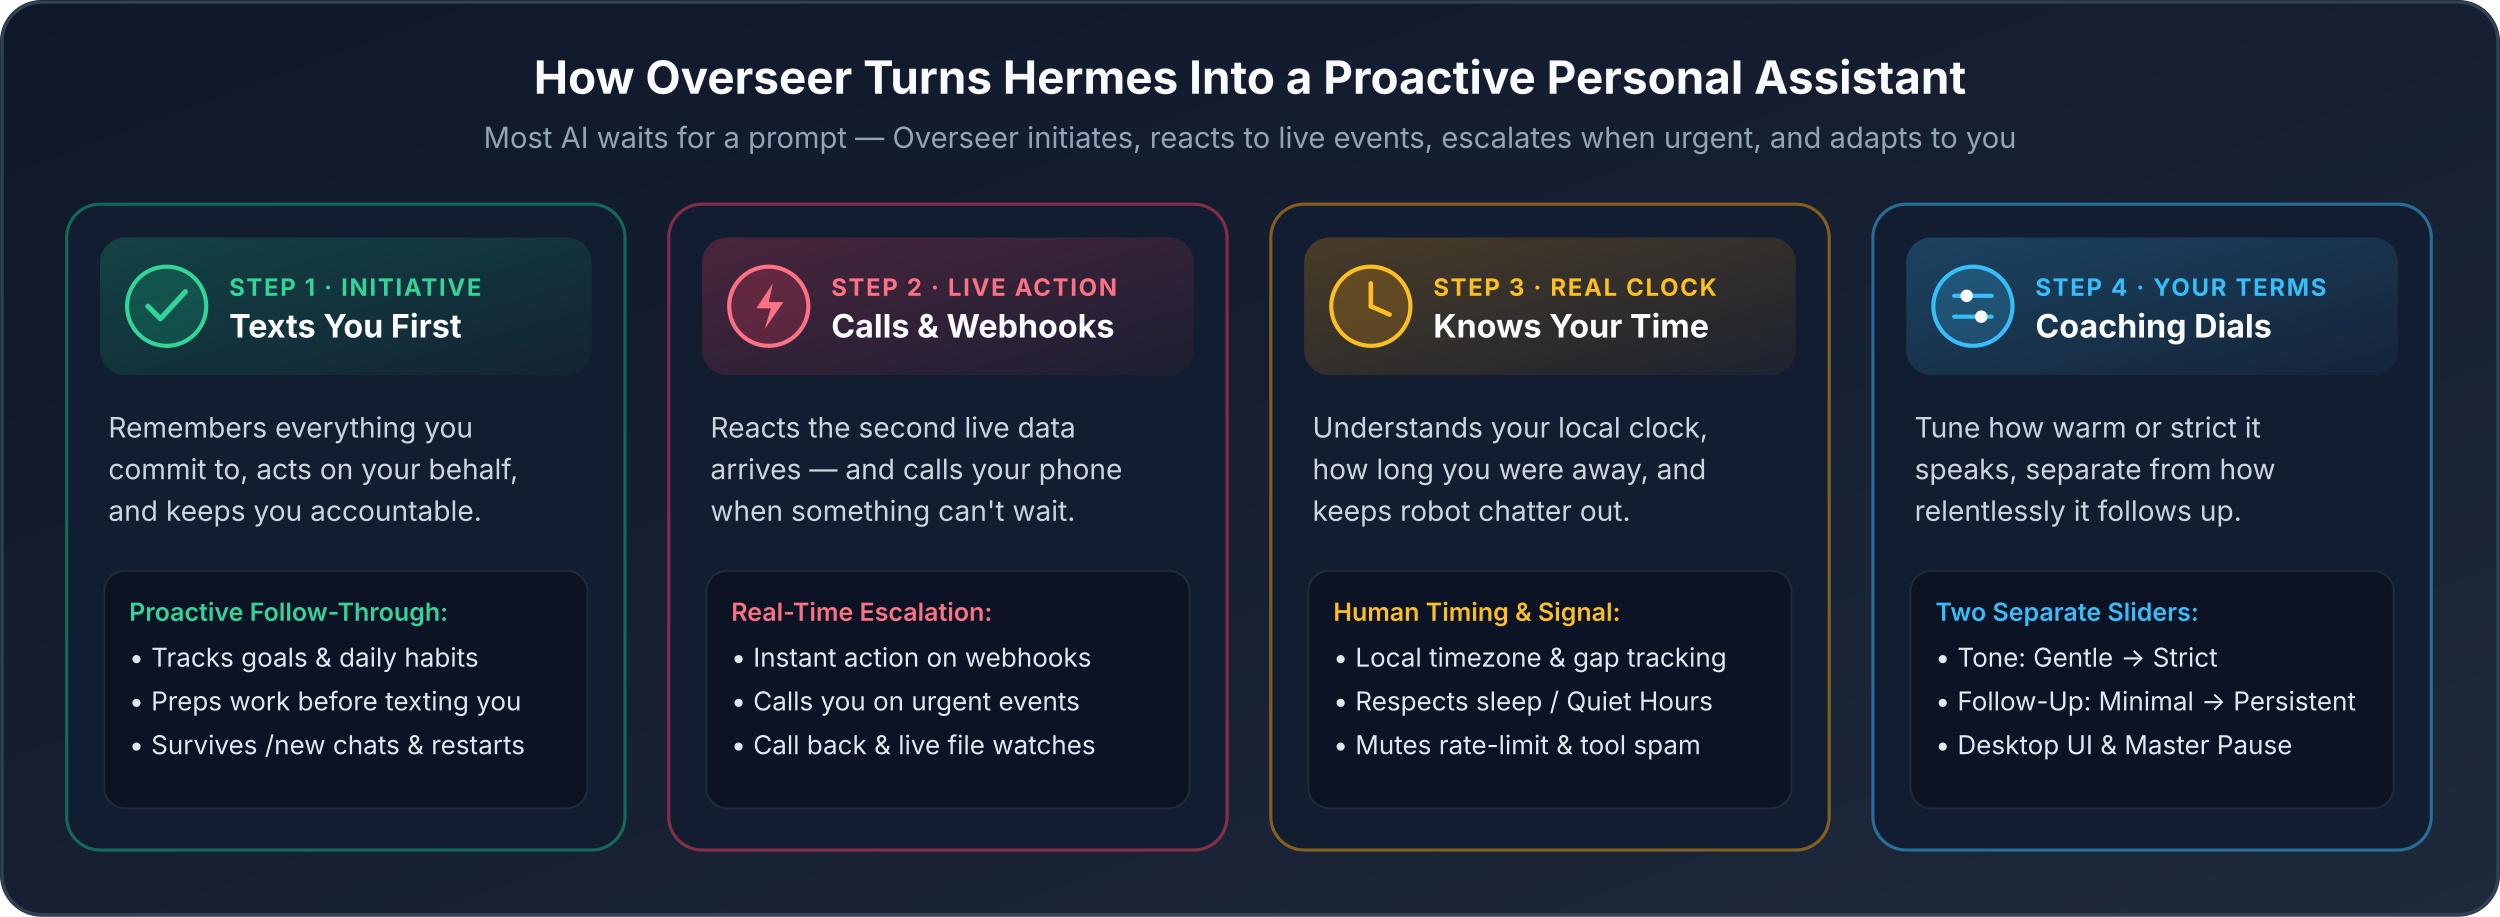
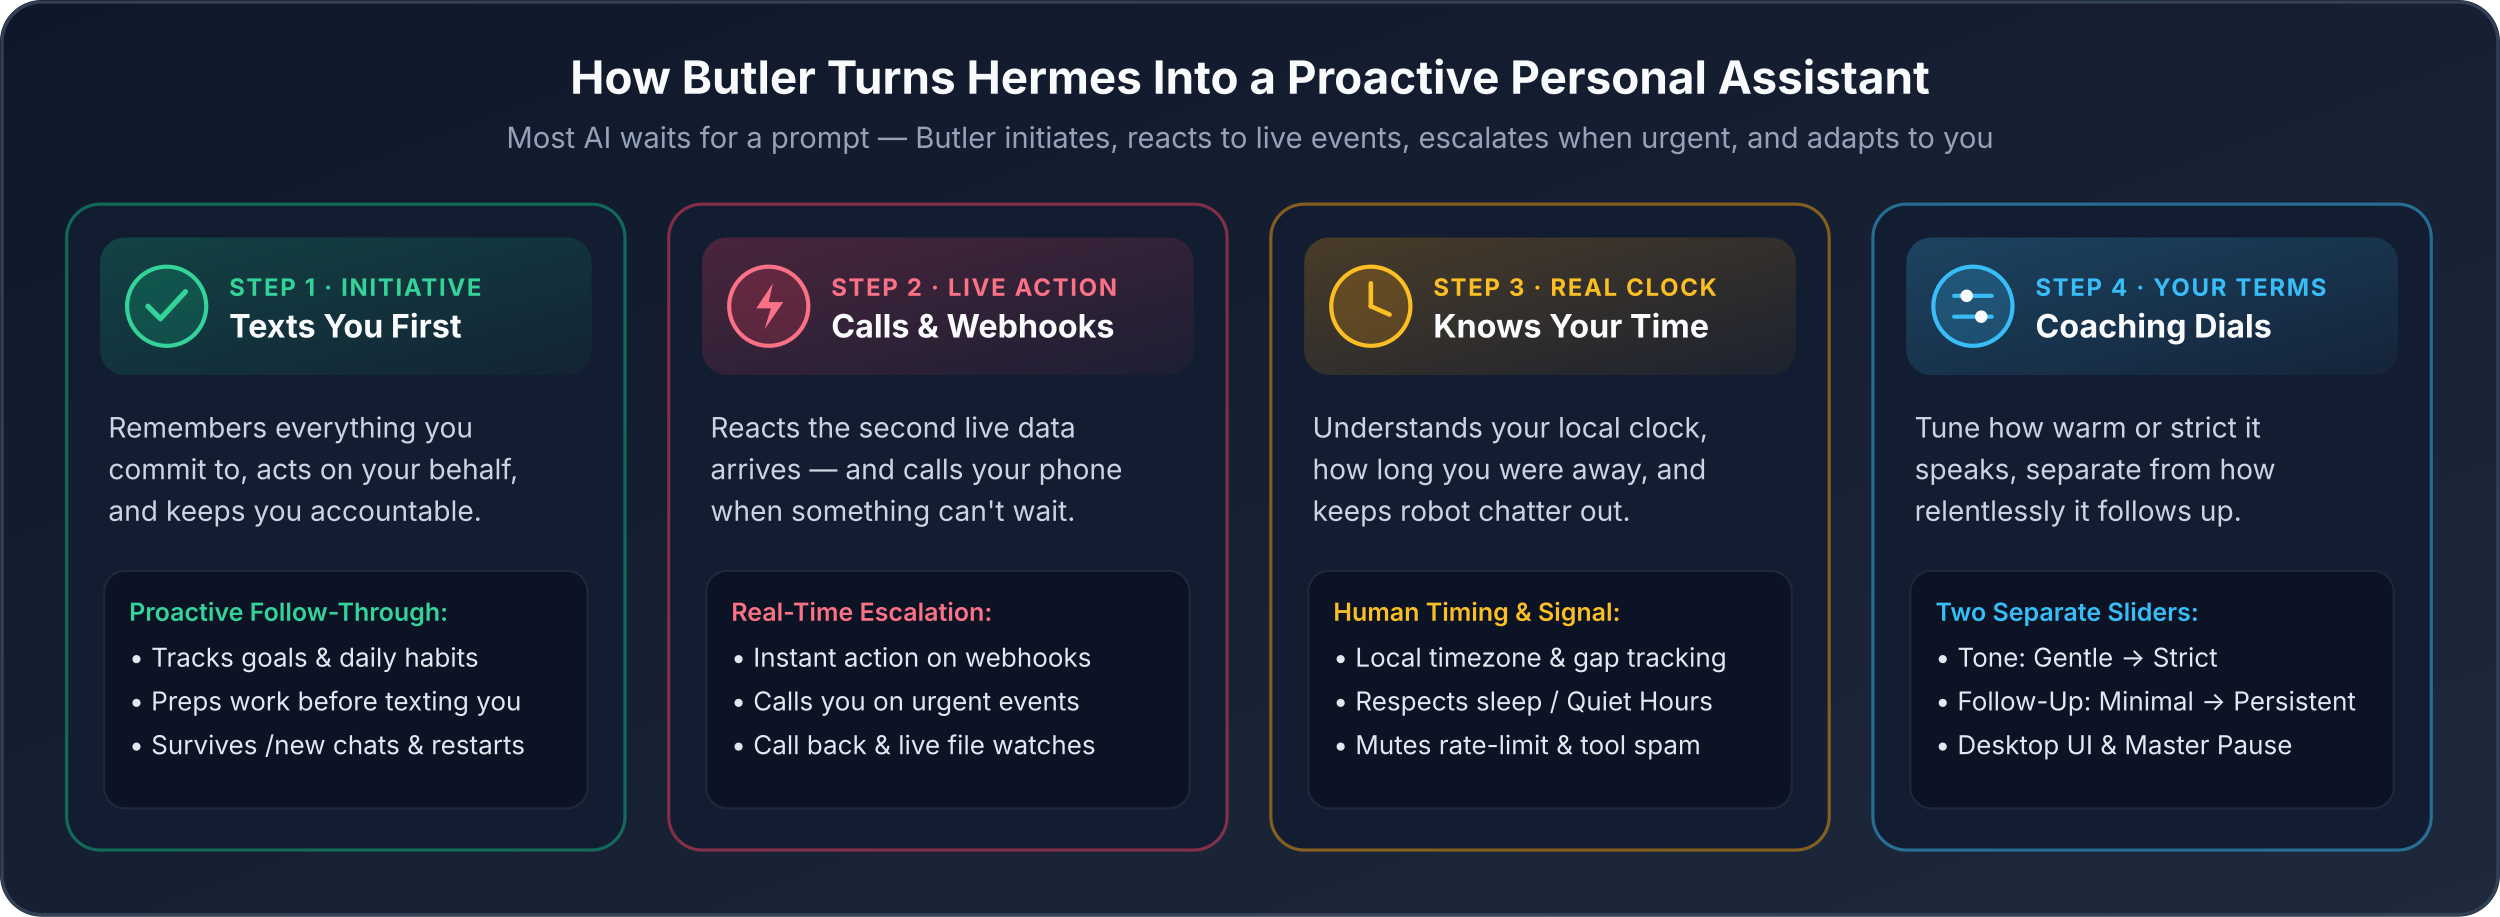
- <svg xmlns="http://www.w3.org/2000/svg" viewBox="0 0 1200 440" width="1200" height="440" role="img" aria-label="Four ways Overseer turns Hermes into a proactive personal assistant">
+ <svg xmlns="http://www.w3.org/2000/svg" viewBox="0 0 1200 440" width="1200" height="440" role="img" aria-label="Four ways Butler turns Hermes into a proactive personal assistant">
  <defs>
    <linearGradient id="bgGrad" x1="0" y1="0" x2="1" y2="1">
      <stop offset="0%" stop-color="#0f172a" />
      <stop offset="100%" stop-color="#1e293b" />
    </linearGradient>
    <linearGradient id="emeraldGlow" x1="0" y1="0" x2="1" y2="1">
      <stop offset="0%" stop-color="#10b981" stop-opacity="0.24" />
      <stop offset="100%" stop-color="#10b981" stop-opacity="0.04" />
    </linearGradient>
    <linearGradient id="roseGlow" x1="0" y1="0" x2="1" y2="1">
      <stop offset="0%" stop-color="#f43f5e" stop-opacity="0.24" />
      <stop offset="100%" stop-color="#f43f5e" stop-opacity="0.04" />
    </linearGradient>
    <linearGradient id="amberGlow" x1="0" y1="0" x2="1" y2="1">
      <stop offset="0%" stop-color="#f59e0b" stop-opacity="0.24" />
      <stop offset="100%" stop-color="#f59e0b" stop-opacity="0.04" />
    </linearGradient>
    <linearGradient id="skyGlow" x1="0" y1="0" x2="1" y2="1">
      <stop offset="0%" stop-color="#38bdf8" stop-opacity="0.24" />
      <stop offset="100%" stop-color="#38bdf8" stop-opacity="0.04" />
    </linearGradient>
  </defs>
  <rect width="1200" height="440" rx="20" fill="url(#bgGrad)" />
  <rect x="1" y="1" width="1198" height="438" rx="19" fill="none" stroke="#334155" stroke-width="1.5" />
-   <text x="600" y="45" text-anchor="middle" font-family="-apple-system, BlinkMacSystemFont, 'Segoe UI', Inter, sans-serif" font-size="22" font-weight="700" fill="#f8fafc">How Overseer Turns Hermes Into a Proactive Personal Assistant</text>
-   <text x="600" y="71" text-anchor="middle" font-family="-apple-system, BlinkMacSystemFont, 'Segoe UI', Inter, sans-serif" font-size="14" fill="#94a3b8">Most AI waits for a prompt — Overseer initiates, reacts to live events, escalates when urgent, and adapts to you</text>
+   <text x="600" y="45" text-anchor="middle" font-family="-apple-system, BlinkMacSystemFont, 'Segoe UI', Inter, sans-serif" font-size="22" font-weight="700" fill="#f8fafc">How Butler Turns Hermes Into a Proactive Personal Assistant</text>
+   <text x="600" y="71" text-anchor="middle" font-family="-apple-system, BlinkMacSystemFont, 'Segoe UI', Inter, sans-serif" font-size="14" fill="#94a3b8">Most AI waits for a prompt — Butler initiates, reacts to live events, escalates when urgent, and adapts to you</text>
  <g transform="translate(32, 98)">
    <rect width="268" height="310" rx="16" fill="#131d31" stroke="#10b981" stroke-opacity="0.5" stroke-width="1.5" />
    <rect x="16" y="16" width="236" height="66" rx="12" fill="url(#emeraldGlow)" />
    <circle cx="48" cy="49" r="19" fill="#10b981" fill-opacity="0.2" stroke="#34d399" stroke-width="2" />
    <path d="M39 49 L45 55 L57 42" fill="none" stroke="#34d399" stroke-width="2.5" stroke-linecap="round" stroke-linejoin="round" />
    <text x="78" y="44" font-family="-apple-system, BlinkMacSystemFont, 'Segoe UI', sans-serif" font-size="11.5" font-weight="700" fill="#34d399" letter-spacing="0.8">STEP 1 · INITIATIVE</text>
    <text x="78" y="64" font-family="-apple-system, BlinkMacSystemFont, 'Segoe UI', sans-serif" font-size="15.5" font-weight="700" fill="#f8fafc">Texts You First</text>
    <text x="20" y="112" font-family="-apple-system, BlinkMacSystemFont, 'Segoe UI', sans-serif" font-size="13.5" fill="#cbd5e1">Remembers everything you</text>
    <text x="20" y="132" font-family="-apple-system, BlinkMacSystemFont, 'Segoe UI', sans-serif" font-size="13.5" fill="#cbd5e1">commit to, acts on your behalf,</text>
    <text x="20" y="152" font-family="-apple-system, BlinkMacSystemFont, 'Segoe UI', sans-serif" font-size="13.5" fill="#cbd5e1">and keeps you accountable.</text>
    <rect x="18" y="176" width="232" height="114" rx="10" fill="#0b1324" stroke="#1e293b" />
    <text x="30" y="200" font-family="-apple-system, BlinkMacSystemFont, 'Segoe UI', sans-serif" font-size="12" font-weight="600" fill="#34d399">Proactive Follow-Through:</text>
    <text x="30" y="222" font-family="-apple-system, BlinkMacSystemFont, 'Segoe UI', sans-serif" font-size="12.5" fill="#e2e8f0">• Tracks goals &amp; daily habits</text>
    <text x="30" y="243" font-family="-apple-system, BlinkMacSystemFont, 'Segoe UI', sans-serif" font-size="12.5" fill="#e2e8f0">• Preps work before texting you</text>
    <text x="30" y="264" font-family="-apple-system, BlinkMacSystemFont, 'Segoe UI', sans-serif" font-size="12.5" fill="#e2e8f0">• Survives /new chats &amp; restarts</text>
  </g>
  <g transform="translate(321, 98)">
    <rect width="268" height="310" rx="16" fill="#131d31" stroke="#f43f5e" stroke-opacity="0.5" stroke-width="1.5" />
    <rect x="16" y="16" width="236" height="66" rx="12" fill="url(#roseGlow)" />
    <circle cx="48" cy="49" r="19" fill="#f43f5e" fill-opacity="0.2" stroke="#fb7185" stroke-width="2" />
    <path d="M50 38 L42 50 H49 L46 60 L55 47 H48 Z" fill="#fb7185" />
    <text x="78" y="44" font-family="-apple-system, BlinkMacSystemFont, 'Segoe UI', sans-serif" font-size="11.5" font-weight="700" fill="#fb7185" letter-spacing="0.8">STEP 2 · LIVE ACTION</text>
    <text x="78" y="64" font-family="-apple-system, BlinkMacSystemFont, 'Segoe UI', sans-serif" font-size="15.5" font-weight="700" fill="#f8fafc">Calls &amp; Webhooks</text>
    <text x="20" y="112" font-family="-apple-system, BlinkMacSystemFont, 'Segoe UI', sans-serif" font-size="13.5" fill="#cbd5e1">Reacts the second live data</text>
    <text x="20" y="132" font-family="-apple-system, BlinkMacSystemFont, 'Segoe UI', sans-serif" font-size="13.5" fill="#cbd5e1">arrives — and calls your phone</text>
    <text x="20" y="152" font-family="-apple-system, BlinkMacSystemFont, 'Segoe UI', sans-serif" font-size="13.5" fill="#cbd5e1">when something can't wait.</text>
    <rect x="18" y="176" width="232" height="114" rx="10" fill="#0b1324" stroke="#1e293b" />
    <text x="30" y="200" font-family="-apple-system, BlinkMacSystemFont, 'Segoe UI', sans-serif" font-size="12" font-weight="600" fill="#fb7185">Real-Time Escalation:</text>
    <text x="30" y="222" font-family="-apple-system, BlinkMacSystemFont, 'Segoe UI', sans-serif" font-size="12.5" fill="#e2e8f0">• Instant action on webhooks</text>
    <text x="30" y="243" font-family="-apple-system, BlinkMacSystemFont, 'Segoe UI', sans-serif" font-size="12.5" fill="#e2e8f0">• Calls you on urgent events</text>
    <text x="30" y="264" font-family="-apple-system, BlinkMacSystemFont, 'Segoe UI', sans-serif" font-size="12.5" fill="#e2e8f0">• Call back &amp; live file watches</text>
  </g>
  <g transform="translate(610, 98)">
    <rect width="268" height="310" rx="16" fill="#131d31" stroke="#f59e0b" stroke-opacity="0.5" stroke-width="1.5" />
    <rect x="16" y="16" width="236" height="66" rx="12" fill="url(#amberGlow)" />
    <circle cx="48" cy="49" r="19" fill="#f59e0b" fill-opacity="0.2" stroke="#fbbf24" stroke-width="2" />
    <line x1="48" y1="49" x2="48" y2="38" stroke="#fbbf24" stroke-width="2.2" stroke-linecap="round" />
    <line x1="48" y1="49" x2="57" y2="53" stroke="#fbbf24" stroke-width="2.2" stroke-linecap="round" />
    <text x="78" y="44" font-family="-apple-system, BlinkMacSystemFont, 'Segoe UI', sans-serif" font-size="11.5" font-weight="700" fill="#fbbf24" letter-spacing="0.8">STEP 3 · REAL CLOCK</text>
    <text x="78" y="64" font-family="-apple-system, BlinkMacSystemFont, 'Segoe UI', sans-serif" font-size="15.5" font-weight="700" fill="#f8fafc">Knows Your Time</text>
    <text x="20" y="112" font-family="-apple-system, BlinkMacSystemFont, 'Segoe UI', sans-serif" font-size="13.5" fill="#cbd5e1">Understands your local clock,</text>
    <text x="20" y="132" font-family="-apple-system, BlinkMacSystemFont, 'Segoe UI', sans-serif" font-size="13.5" fill="#cbd5e1">how long you were away, and</text>
    <text x="20" y="152" font-family="-apple-system, BlinkMacSystemFont, 'Segoe UI', sans-serif" font-size="13.5" fill="#cbd5e1">keeps robot chatter out.</text>
    <rect x="18" y="176" width="232" height="114" rx="10" fill="#0b1324" stroke="#1e293b" />
    <text x="30" y="200" font-family="-apple-system, BlinkMacSystemFont, 'Segoe UI', sans-serif" font-size="12" font-weight="600" fill="#fbbf24">Human Timing &amp; Signal:</text>
    <text x="30" y="222" font-family="-apple-system, BlinkMacSystemFont, 'Segoe UI', sans-serif" font-size="12.5" fill="#e2e8f0">• Local timezone &amp; gap tracking</text>
    <text x="30" y="243" font-family="-apple-system, BlinkMacSystemFont, 'Segoe UI', sans-serif" font-size="12.5" fill="#e2e8f0">• Respects sleep / Quiet Hours</text>
    <text x="30" y="264" font-family="-apple-system, BlinkMacSystemFont, 'Segoe UI', sans-serif" font-size="12.5" fill="#e2e8f0">• Mutes rate-limit &amp; tool spam</text>
  </g>
  <g transform="translate(899, 98)">
    <rect width="268" height="310" rx="16" fill="#131d31" stroke="#38bdf8" stroke-opacity="0.5" stroke-width="1.5" />
    <rect x="16" y="16" width="236" height="66" rx="12" fill="url(#skyGlow)" />
    <circle cx="48" cy="49" r="19" fill="#38bdf8" fill-opacity="0.2" stroke="#38bdf8" stroke-width="2" />
    <line x1="39" y1="44" x2="57" y2="44" stroke="#38bdf8" stroke-width="2" stroke-linecap="round" />
    <circle cx="45" cy="44" r="3" fill="#f8fafc" />
    <line x1="39" y1="54" x2="57" y2="54" stroke="#38bdf8" stroke-width="2" stroke-linecap="round" />
    <circle cx="52" cy="54" r="3" fill="#f8fafc" />
    <text x="78" y="44" font-family="-apple-system, BlinkMacSystemFont, 'Segoe UI', sans-serif" font-size="11.5" font-weight="700" fill="#38bdf8" letter-spacing="0.8">STEP 4 · YOUR TERMS</text>
    <text x="78" y="64" font-family="-apple-system, BlinkMacSystemFont, 'Segoe UI', sans-serif" font-size="15.5" font-weight="700" fill="#f8fafc">Coaching Dials</text>
    <text x="20" y="112" font-family="-apple-system, BlinkMacSystemFont, 'Segoe UI', sans-serif" font-size="13.5" fill="#cbd5e1">Tune how warm or strict it</text>
    <text x="20" y="132" font-family="-apple-system, BlinkMacSystemFont, 'Segoe UI', sans-serif" font-size="13.5" fill="#cbd5e1">speaks, separate from how</text>
    <text x="20" y="152" font-family="-apple-system, BlinkMacSystemFont, 'Segoe UI', sans-serif" font-size="13.5" fill="#cbd5e1">relentlessly it follows up.</text>
    <rect x="18" y="176" width="232" height="114" rx="10" fill="#0b1324" stroke="#1e293b" />
    <text x="30" y="200" font-family="-apple-system, BlinkMacSystemFont, 'Segoe UI', sans-serif" font-size="12" font-weight="600" fill="#38bdf8">Two Separate Sliders:</text>
    <text x="30" y="222" font-family="-apple-system, BlinkMacSystemFont, 'Segoe UI', sans-serif" font-size="12.5" fill="#e2e8f0">• Tone: Gentle → Strict</text>
    <text x="30" y="243" font-family="-apple-system, BlinkMacSystemFont, 'Segoe UI', sans-serif" font-size="12.5" fill="#e2e8f0">• Follow-Up: Minimal → Persistent</text>
    <text x="30" y="264" font-family="-apple-system, BlinkMacSystemFont, 'Segoe UI', sans-serif" font-size="12.5" fill="#e2e8f0">• Desktop UI &amp; Master Pause</text>
  </g>
</svg>
